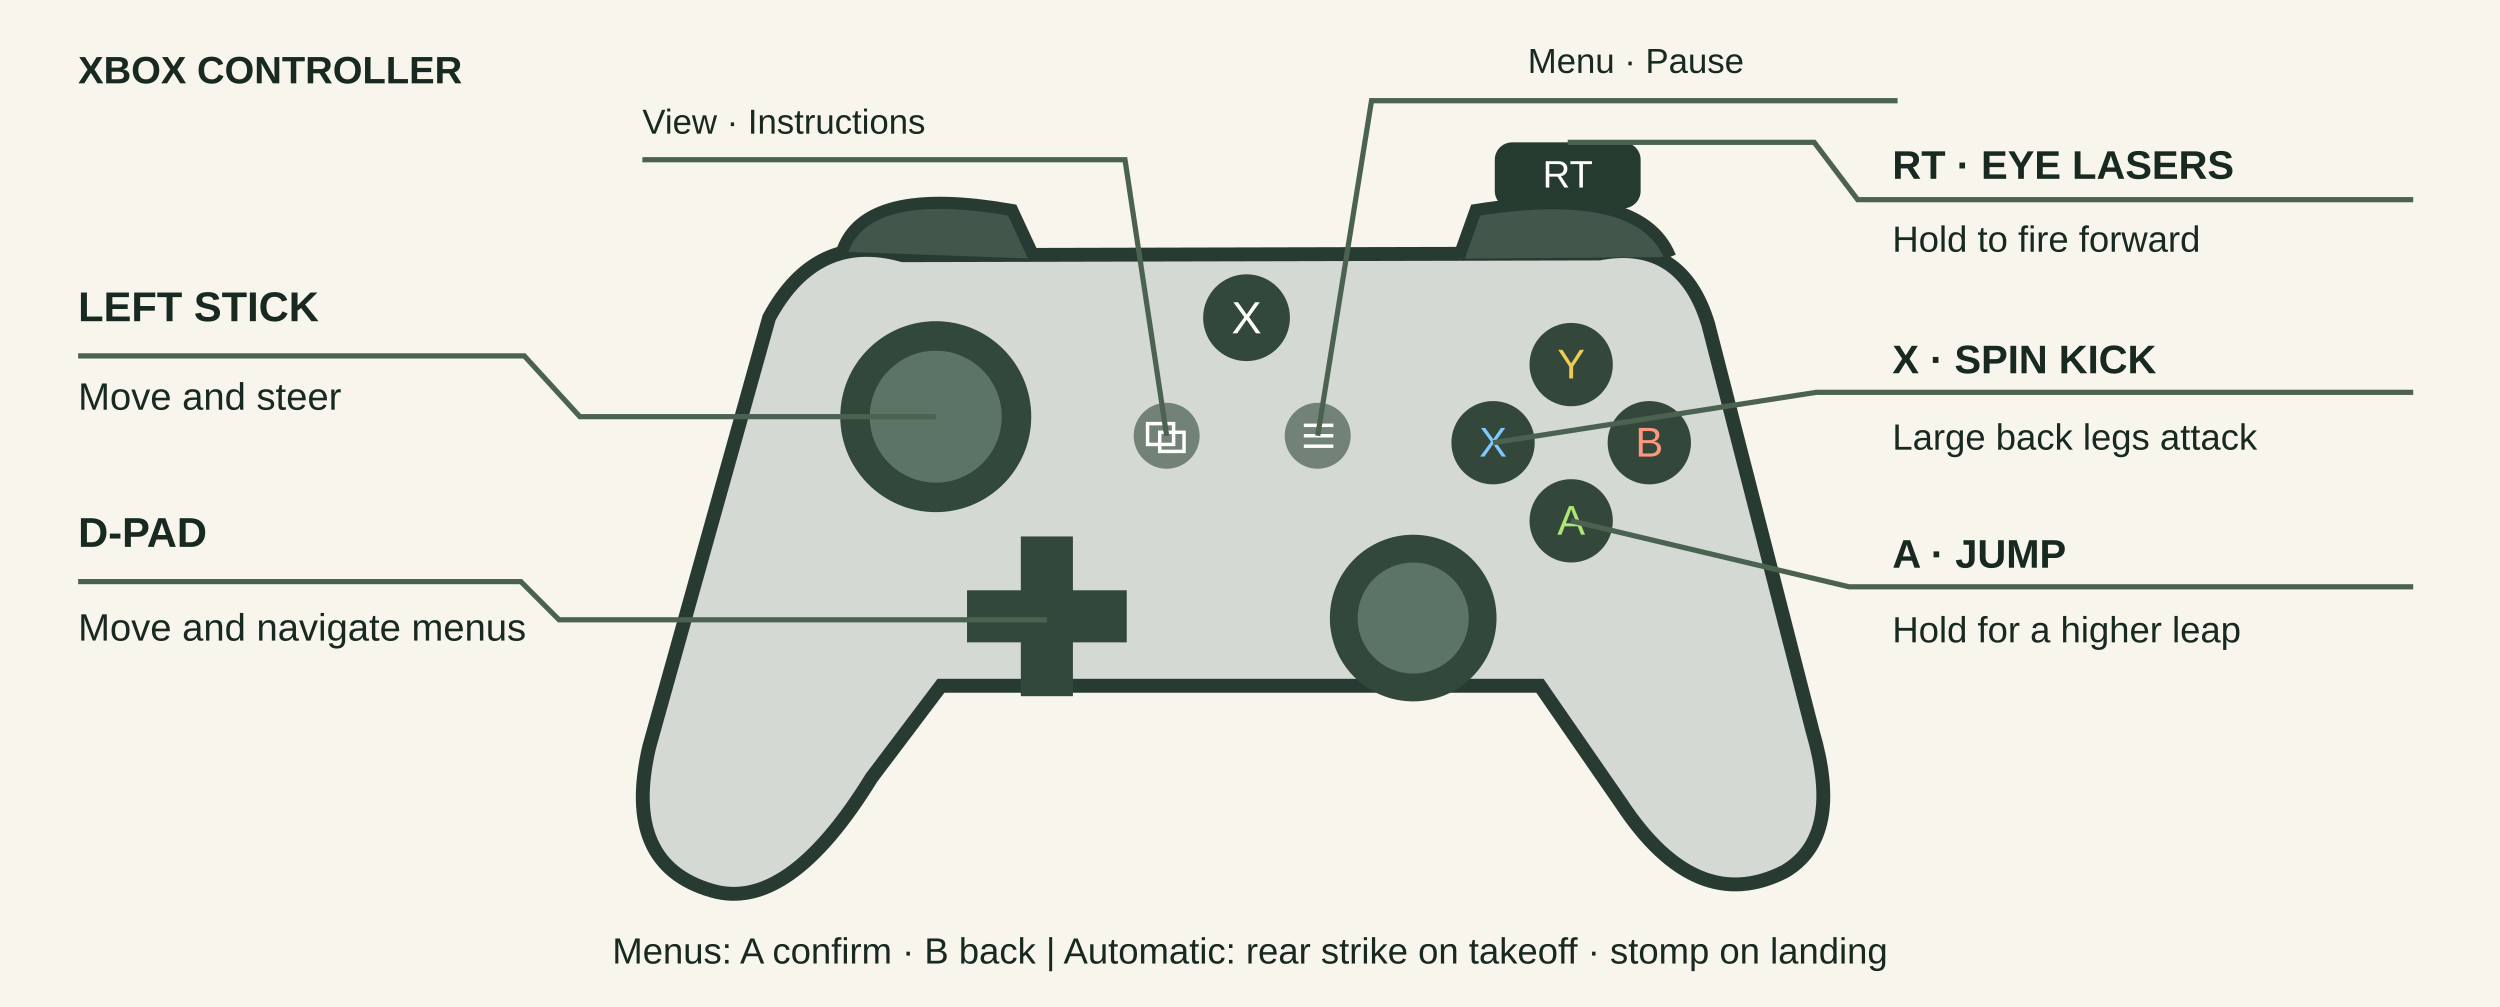
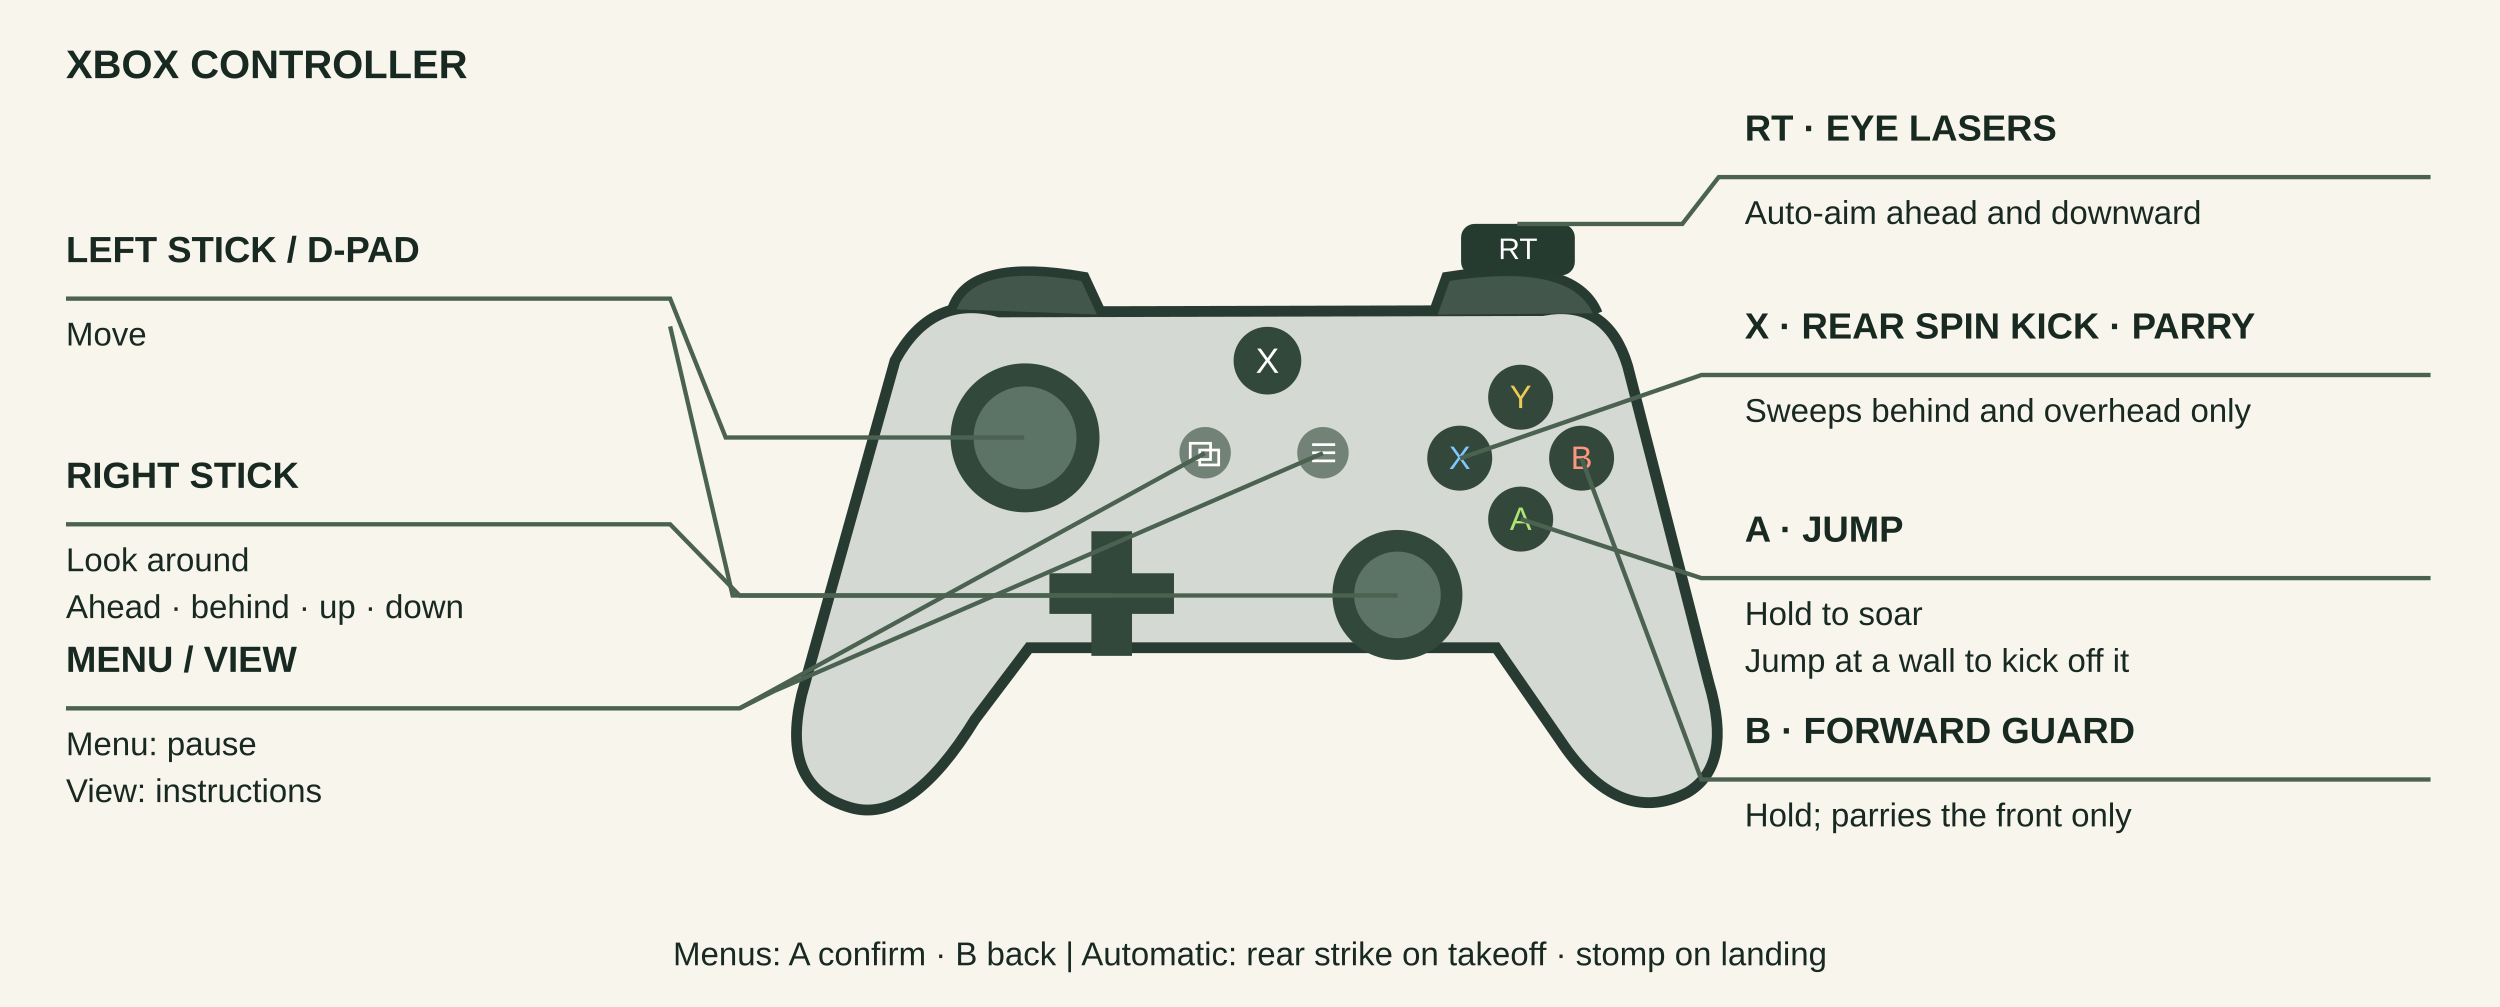
<svg xmlns="http://www.w3.org/2000/svg" width="1440" height="580" viewBox="0 0 1440 580">
  <rect width="1440" height="580" fill="#f8f5ec" />
  <g font-family="Arial,sans-serif" fill="#182922">
-     <text x="45" y="48" font-size="22" font-weight="bold">XBOX CONTROLLER</text>
-     <path d="M520 147 Q470 133 443 183 L374 430 Q358 498 410 513 Q454 526 502 448 L542 395 L887 395 L934 463 Q977 528 1028 502 Q1062 482 1044 421 L984 187 Q969 137 921 146 Z" fill="#d5d9d3" stroke="#283b32" stroke-width="8" />
-     <path d="M485 145 Q498 106 583 121 L596 149 M840 149 L850 121 Q945 106 962 148" fill="#42564b" stroke="#283b32" stroke-width="7" />
-     <rect x="861" y="82" width="84" height="38" rx="10" fill="#263b2f" />
-     <text x="903" y="108" text-anchor="middle" font-size="22" fill="white">RT</text>
-     <circle cx="539" cy="240" r="55" fill="#32483b" />
-     <circle cx="539" cy="240" r="38" fill="#5c7465" />
-     <circle cx="814" cy="356" r="48" fill="#32483b" />
-     <circle cx="814" cy="356" r="32" fill="#5c7465" />
-     <path d="M588 309 H618 V340 H649 V370 H618 V401 H588 V370 H557 V340 H588Z" fill="#32483b" />
-     <circle cx="718" cy="183" r="25" fill="#32483b" />
-     <text x="718" y="192" text-anchor="middle" font-size="26" fill="white">X</text>
-     <circle cx="672" cy="251" r="19" fill="#738276" />
-     <rect x="661" y="244" width="15" height="12" fill="none" stroke="white" stroke-width="2" />
-     <rect x="668" y="249" width="14" height="11" fill="none" stroke="white" stroke-width="2" />
-     <circle cx="759" cy="251" r="19" fill="#738276" />
-     <path d="M751 245 H768 M751 251 H768 M751 257 H768" stroke="white" stroke-width="2" />
-     <circle cx="905" cy="210" r="24" fill="#33473b" />
-     <text x="905" y="218" text-anchor="middle" font-size="24" fill="#edcc56">Y</text>
-     <circle cx="860" cy="255" r="24" fill="#33473b" />
-     <text x="860" y="263" text-anchor="middle" font-size="24" fill="#80c9ff">X</text>
-     <circle cx="950" cy="255" r="24" fill="#33473b" />
-     <text x="950" y="263" text-anchor="middle" font-size="24" fill="#ff9680">B</text>
-     <circle cx="905" cy="300" r="24" fill="#33473b" />
-     <text x="905" y="308" text-anchor="middle" font-size="24" fill="#aee575">A</text>
-     <g fill="none" stroke="#4b6251" stroke-width="3">
-       <path d="M539 240 H334 L302 205 H45" />
-       <path d="M603 357 H322 L300 335 H45" />
-       <path d="M672 251 L648 92 H370" />
-       <path d="M759 251 L790 58 H1093" />
-       <path d="M903 82 H1045 L1070 115 H1390" />
-       <path d="M860 255 L1046 226 H1390" />
-       <path d="M905 300 L1065 338 H1390" />
+     <text x="38" y="45" font-size="23" font-weight="bold">XBOX CONTROLLER</text>
+     <g transform="translate(170 65) scale(.78)">
+       <path d="M520 147 Q470 133 443 183 L374 430 Q358 498 410 513 Q454 526 502 448 L542 395 L887 395 L934 463 Q977 528 1028 502 Q1062 482 1044 421 L984 187 Q969 137 921 146 Z" fill="#d5d9d3" stroke="#283b32" stroke-width="8" />
+       <path d="M485 145 Q498 106 583 121 L596 149 M840 149 L850 121 Q945 106 962 148" fill="#42564b" stroke="#283b32" stroke-width="7" />
+       <rect x="861" y="82" width="84" height="38" rx="10" fill="#263b2f" />
+       <text x="903" y="108" text-anchor="middle" font-size="22" fill="white">RT</text>
+       <circle cx="539" cy="240" r="55" fill="#32483b" />
+       <circle cx="539" cy="240" r="38" fill="#5c7465" />
+       <circle cx="814" cy="356" r="48" fill="#32483b" />
+       <circle cx="814" cy="356" r="32" fill="#5c7465" />
+       <path d="M588 309 H618 V340 H649 V370 H618 V401 H588 V370 H557 V340 H588Z" fill="#32483b" />
+       <circle cx="718" cy="183" r="25" fill="#32483b" />
+       <text x="718" y="192" text-anchor="middle" font-size="26" fill="white">X</text>
+       <circle cx="672" cy="251" r="19" fill="#738276" />
+       <rect x="661" y="244" width="15" height="12" fill="none" stroke="white" stroke-width="2" />
+       <rect x="668" y="249" width="14" height="11" fill="none" stroke="white" stroke-width="2" />
+       <circle cx="759" cy="251" r="19" fill="#738276" />
+       <path d="M751 245 H768 M751 251 H768 M751 257 H768" stroke="white" stroke-width="2" />
+       <circle cx="905" cy="210" r="24" fill="#33473b" />
+       <text x="905" y="218" text-anchor="middle" font-size="24" fill="#edcc56">Y</text>
+       <circle cx="860" cy="255" r="24" fill="#33473b" />
+       <text x="860" y="263" text-anchor="middle" font-size="24" fill="#80c9ff">X</text>
+       <circle cx="950" cy="255" r="24" fill="#33473b" />
+       <text x="950" y="263" text-anchor="middle" font-size="24" fill="#ff9680">B</text>
+       <circle cx="905" cy="300" r="24" fill="#33473b" />
+       <text x="905" y="308" text-anchor="middle" font-size="24" fill="#aee575">A</text>
    </g>
-     <text x="45" y="185" font-size="24" font-weight="bold">LEFT STICK</text>
-     <text x="45" y="236" font-size="22">Move and steer</text>
-     <text x="45" y="315" font-size="24" font-weight="bold">D-PAD</text>
-     <text x="45" y="369" font-size="22">Move and navigate menus</text>
-     <text x="370" y="77" font-size="20">View · Instructions</text>
-     <text x="880" y="42" font-size="20">Menu · Pause</text>
-     <text x="1090" y="103" font-size="23" font-weight="bold">RT · EYE LASERS</text>
-     <text x="1090" y="145" font-size="21">Hold to fire forward</text>
-     <text x="1090" y="215" font-size="23" font-weight="bold">X · SPIN KICK</text>
-     <text x="1090" y="259" font-size="21">Large back legs attack</text>
-     <text x="1090" y="327" font-size="23" font-weight="bold">A · JUMP</text>
-     <text x="1090" y="370" font-size="21">Hold for a higher leap</text>
-     <text x="720" y="555" text-anchor="middle" font-size="21">Menus: A confirm · B back     |     Automatic: rear strike on takeoff · stomp on landing</text>
+     <g fill="none" stroke="#4b6251" stroke-width="2.5">
+       <path d="M590 252 H418 L386 172 H38" />
+       <path d="M640 343 H422 L386 188" />
+       <path d="M805 343 H426 L386 302 H38" />
+       <path d="M694 261 L426 408 H38" />
+       <path d="M762 261 L446 398 L426 408" />
+       <path d="M874 129 H969 L990 102 H1400" />
+       <path d="M841 264 L980 216 H1400" />
+       <path d="M876 299 L980 333 H1400" />
+       <path d="M911 264 L980 449 H1400" />
+     </g>
+     <text x="38" y="151" font-size="21" font-weight="bold">LEFT STICK / D-PAD</text>
+     <text x="38" y="199" font-size="19">Move</text>
+     <text x="38" y="281" font-size="21" font-weight="bold">RIGHT STICK</text>
+     <text x="38" y="329" font-size="19">Look around</text>
+     <text x="38" y="356" font-size="19">Ahead · behind · up · down</text>
+     <text x="38" y="387" font-size="21" font-weight="bold">MENU / VIEW</text>
+     <text x="38" y="435" font-size="19">Menu: pause</text>
+     <text x="38" y="462" font-size="19">View: instructions</text>
+     <text x="1005" y="81" font-size="21" font-weight="bold">RT · EYE LASERS</text>
+     <text x="1005" y="129" font-size="19">Auto-aim ahead and downward</text>
+     <text x="1005" y="195" font-size="21" font-weight="bold">X · REAR SPIN KICK · PARRY</text>
+     <text x="1005" y="243" font-size="19">Sweeps behind and overhead only</text>
+     <text x="1005" y="312" font-size="21" font-weight="bold">A · JUMP</text>
+     <text x="1005" y="360" font-size="19">Hold to soar</text>
+     <text x="1005" y="387" font-size="19">Jump at a wall to kick off it</text>
+     <text x="1005" y="428" font-size="21" font-weight="bold">B · FORWARD GUARD</text>
+     <text x="1005" y="476" font-size="19">Hold; parries the front only</text>
+     <text x="720" y="556" text-anchor="middle" font-size="19">Menus: A confirm · B back  |  Automatic: rear strike on takeoff · stomp on landing</text>
  </g>
</svg>
